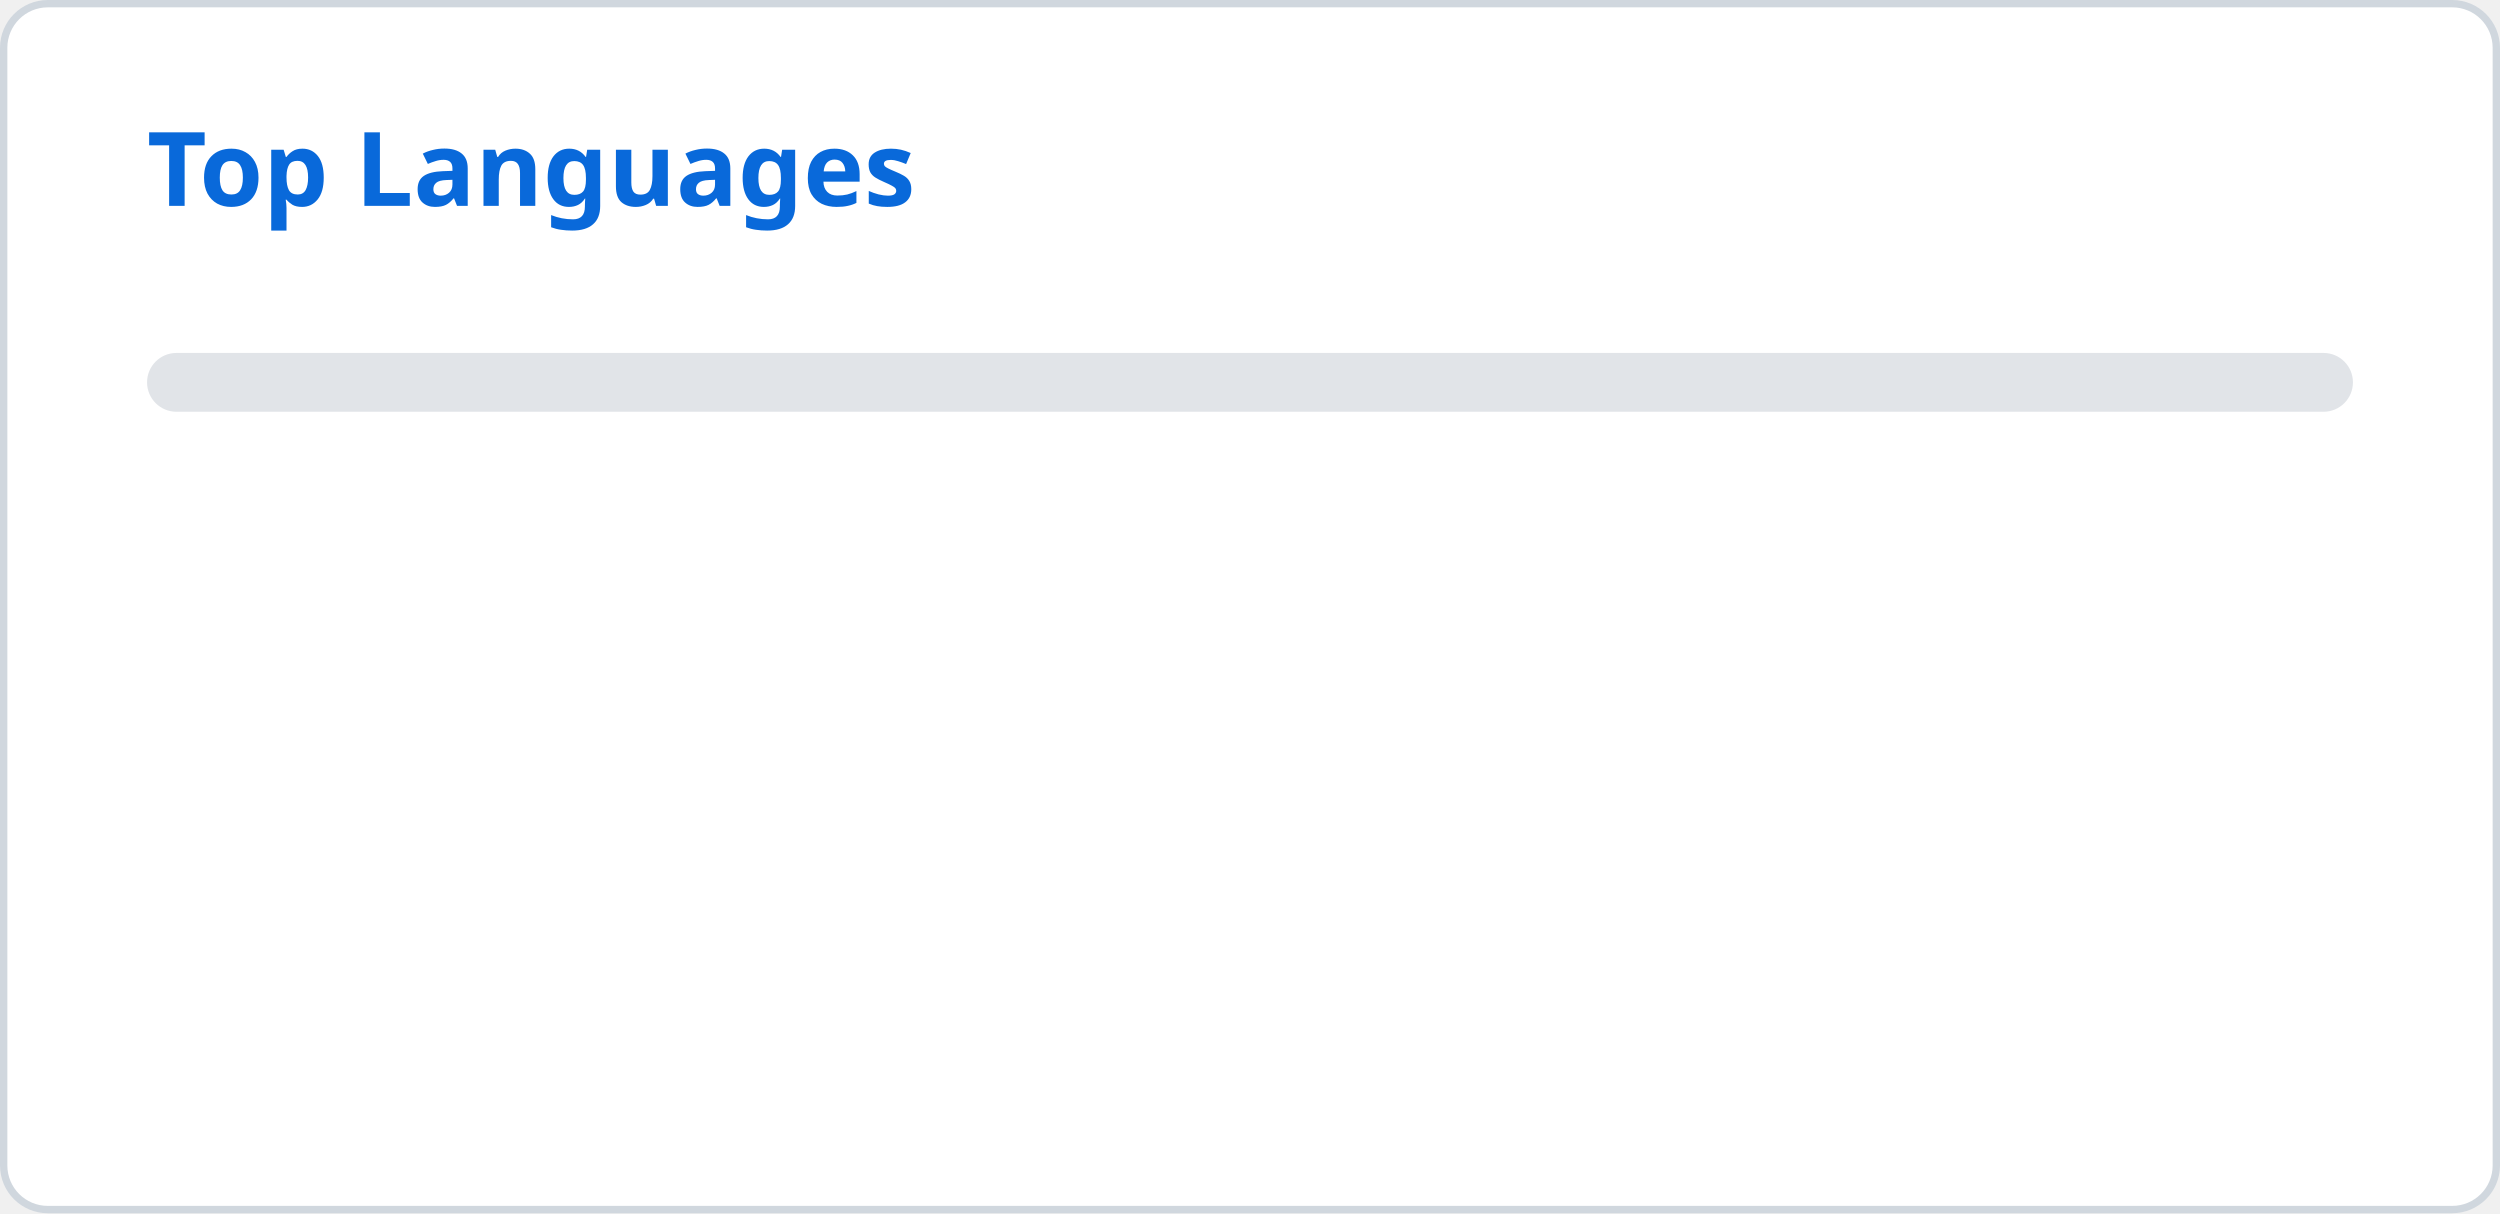
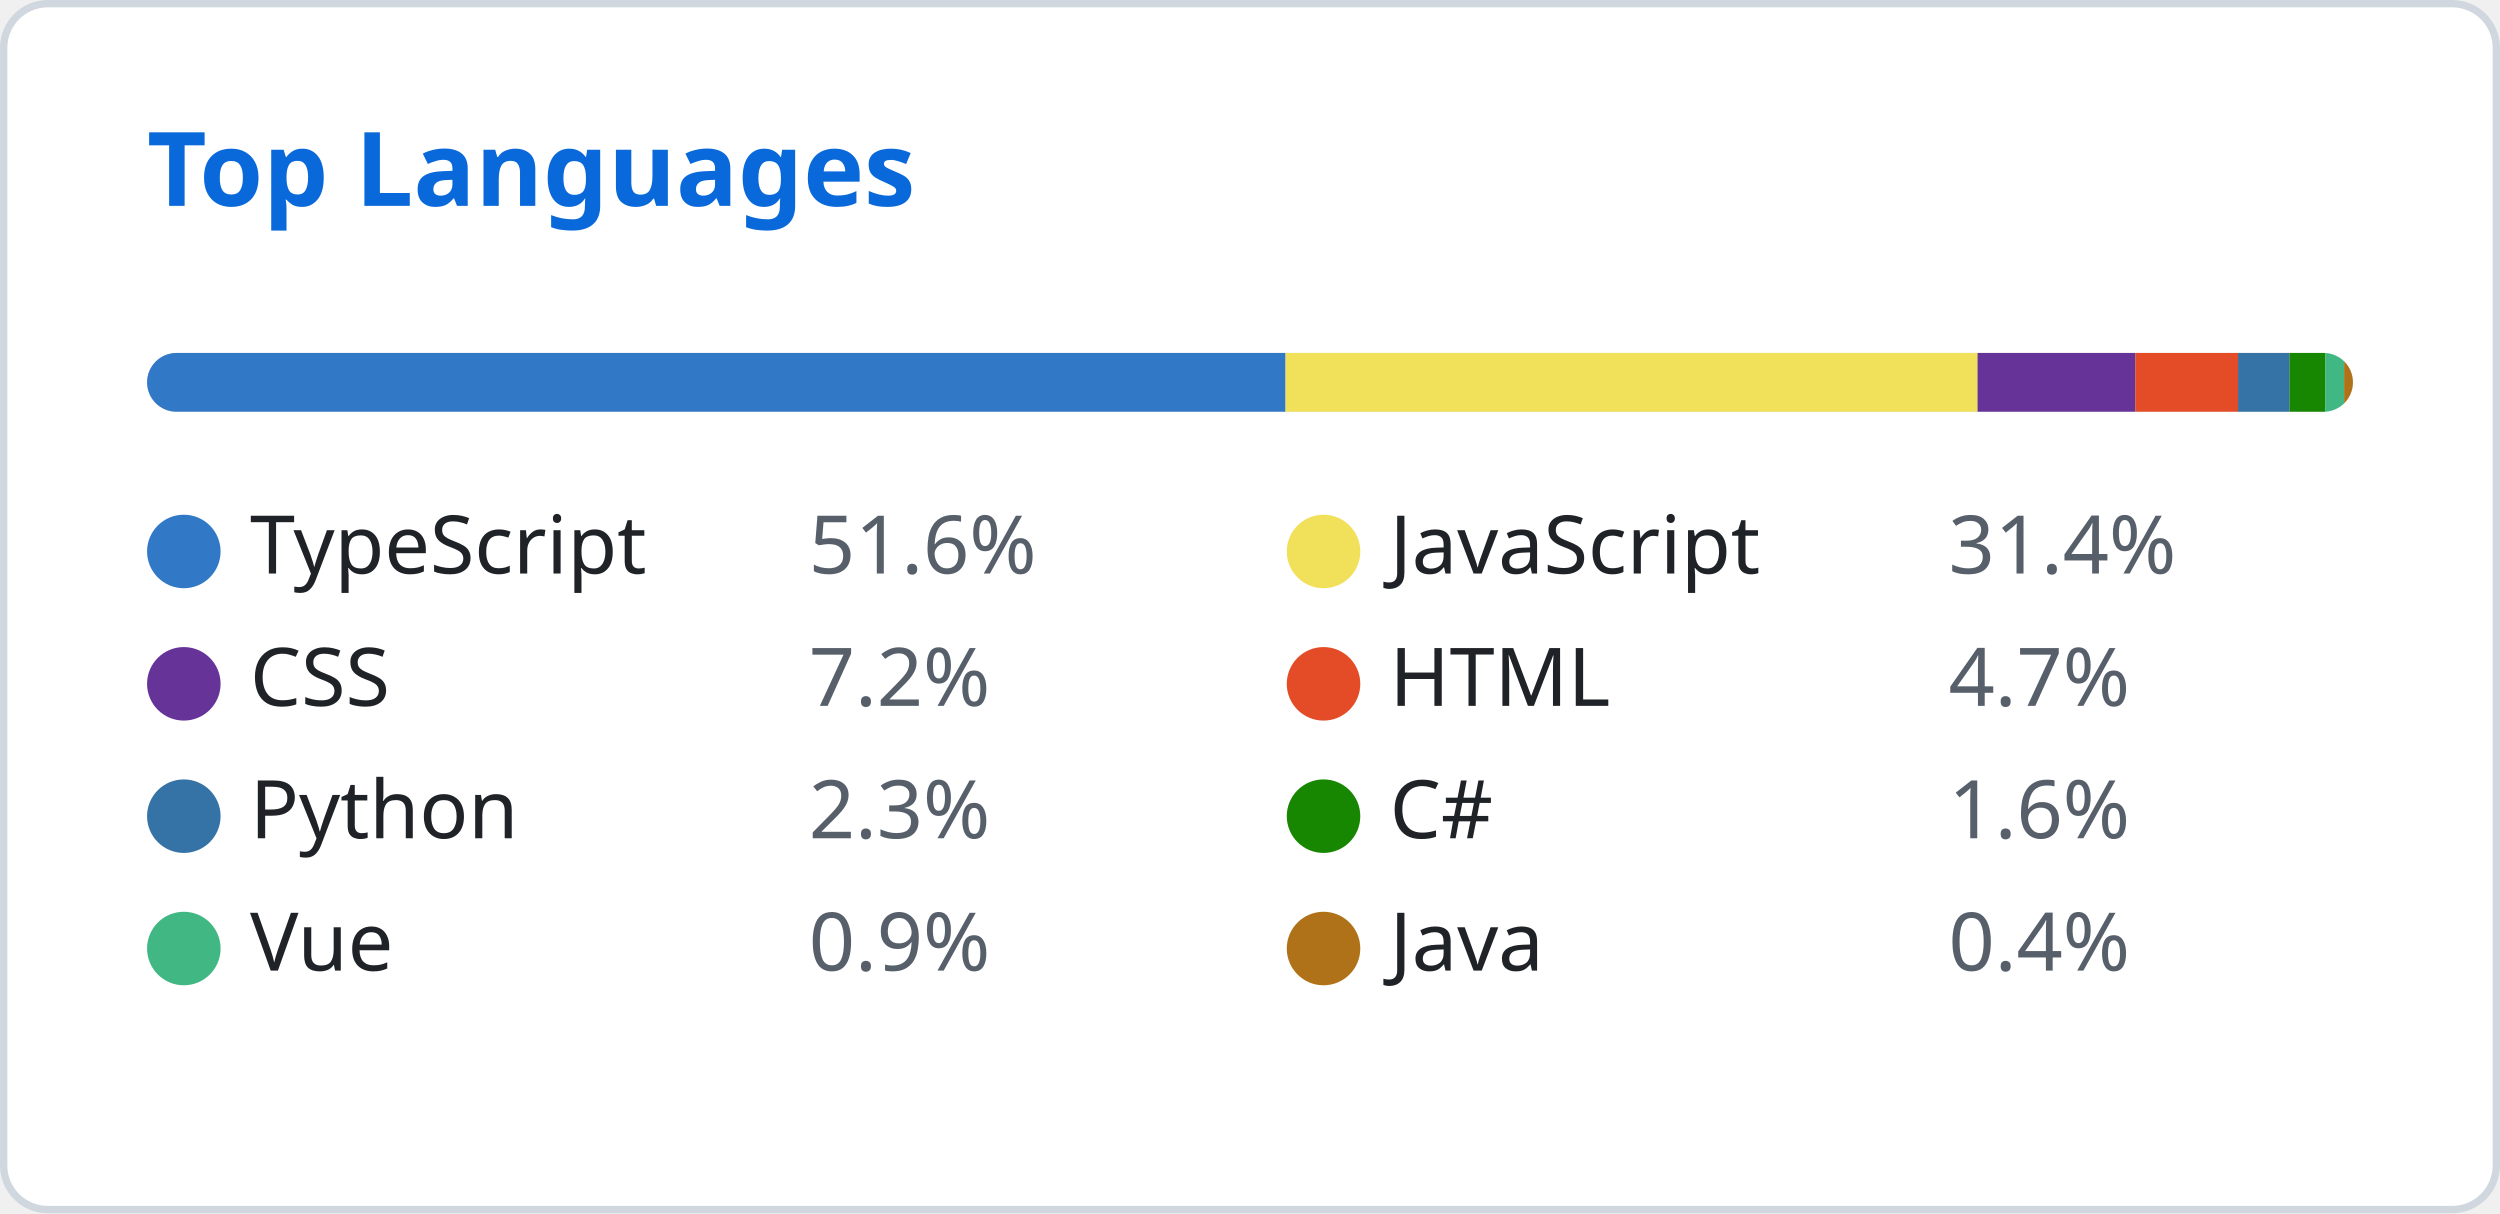
<svg xmlns="http://www.w3.org/2000/svg" width="340" height="165" viewBox="0 0 340 165" fill="none">
  <style>
    .header { font: 600 14px 'Segoe UI', Ubuntu, Sans-Serif; fill: #0969da; }
    .lang-name { font: 400 11px 'Segoe UI', Ubuntu, Sans-Serif; fill: #1f2328; }
    .lang-percent { font: 400 11px 'Segoe UI', Ubuntu, Sans-Serif; fill: #57606a; }
  </style>
  <rect class="bg" x="0.5" y="0.5" rx="6" width="339" height="164" fill="#ffffff" stroke="#d0d7de" />
  <g transform="translate(20, 28)">
    <text class="header">Top Languages</text>
  </g>
  <g transform="translate(20, 48)">
    <defs>
      <clipPath id="progress-clip">
        <rect x="0" y="0" width="300" height="8" rx="4" />
      </clipPath>
    </defs>
    <rect class="progress-bg" x="0" y="0" width="300" height="8" fill="#e1e4e8" rx="4" />
    <g clip-path="url(#progress-clip)">
-       
+       <rect x="0" y="0" width="154.831" height="8" fill="#3178c6" />
+       <rect x="154.831" y="0" width="94.119" height="8" fill="#f1e05a" />
+       <rect x="248.95" y="0" width="21.458" height="8" fill="#663399" />
+       <rect x="270.407" y="0" width="13.966" height="8" fill="#e34c26" />
+       <rect x="284.373" y="0" width="7.007" height="8" fill="#3572A5" />
+       <rect x="291.38" y="0" width="4.856" height="8" fill="#178600" />
+       <rect x="296.236" y="0" width="2.564" height="8" fill="#41b883" />
+       <rect x="298.8" y="0" width="1.2" height="8" fill="#b07219" />
    </g>
  </g>
+   <g transform="translate(20, 70)">
+     <circle cx="5" cy="5" r="5" fill="#3178c6" />
+     <text class="lang-name" x="14" y="8">TypeScript</text>
+     <text class="lang-percent" x="90" y="8">51.6%</text>
+   </g>
+   <g transform="translate(175, 70)">
+     <circle cx="5" cy="5" r="5" fill="#f1e05a" />
+     <text class="lang-name" x="14" y="8">JavaScript</text>
+     <text class="lang-percent" x="90" y="8">31.4%</text>
+   </g>
+   <g transform="translate(20, 88)">
+     <circle cx="5" cy="5" r="5" fill="#663399" />
+     <text class="lang-name" x="14" y="8">CSS</text>
+     <text class="lang-percent" x="90" y="8">7.2%</text>
+   </g>
+   <g transform="translate(175, 88)">
+     <circle cx="5" cy="5" r="5" fill="#e34c26" />
+     <text class="lang-name" x="14" y="8">HTML</text>
+     <text class="lang-percent" x="90" y="8">4.7%</text>
+   </g>
+   <g transform="translate(20, 106)">
+     <circle cx="5" cy="5" r="5" fill="#3572A5" />
+     <text class="lang-name" x="14" y="8">Python</text>
+     <text class="lang-percent" x="90" y="8">2.3%</text>
+   </g>
+   <g transform="translate(175, 106)">
+     <circle cx="5" cy="5" r="5" fill="#178600" />
+     <text class="lang-name" x="14" y="8">C#</text>
+     <text class="lang-percent" x="90" y="8">1.6%</text>
+   </g>
+   <g transform="translate(20, 124)">
+     <circle cx="5" cy="5" r="5" fill="#41b883" />
+     <text class="lang-name" x="14" y="8">Vue</text>
+     <text class="lang-percent" x="90" y="8">0.9%</text>
+   </g>
+   <g transform="translate(175, 124)">
+     <circle cx="5" cy="5" r="5" fill="#b07219" />
+     <text class="lang-name" x="14" y="8">Java</text>
+     <text class="lang-percent" x="90" y="8">0.4%</text>
+   </g>
</svg>
